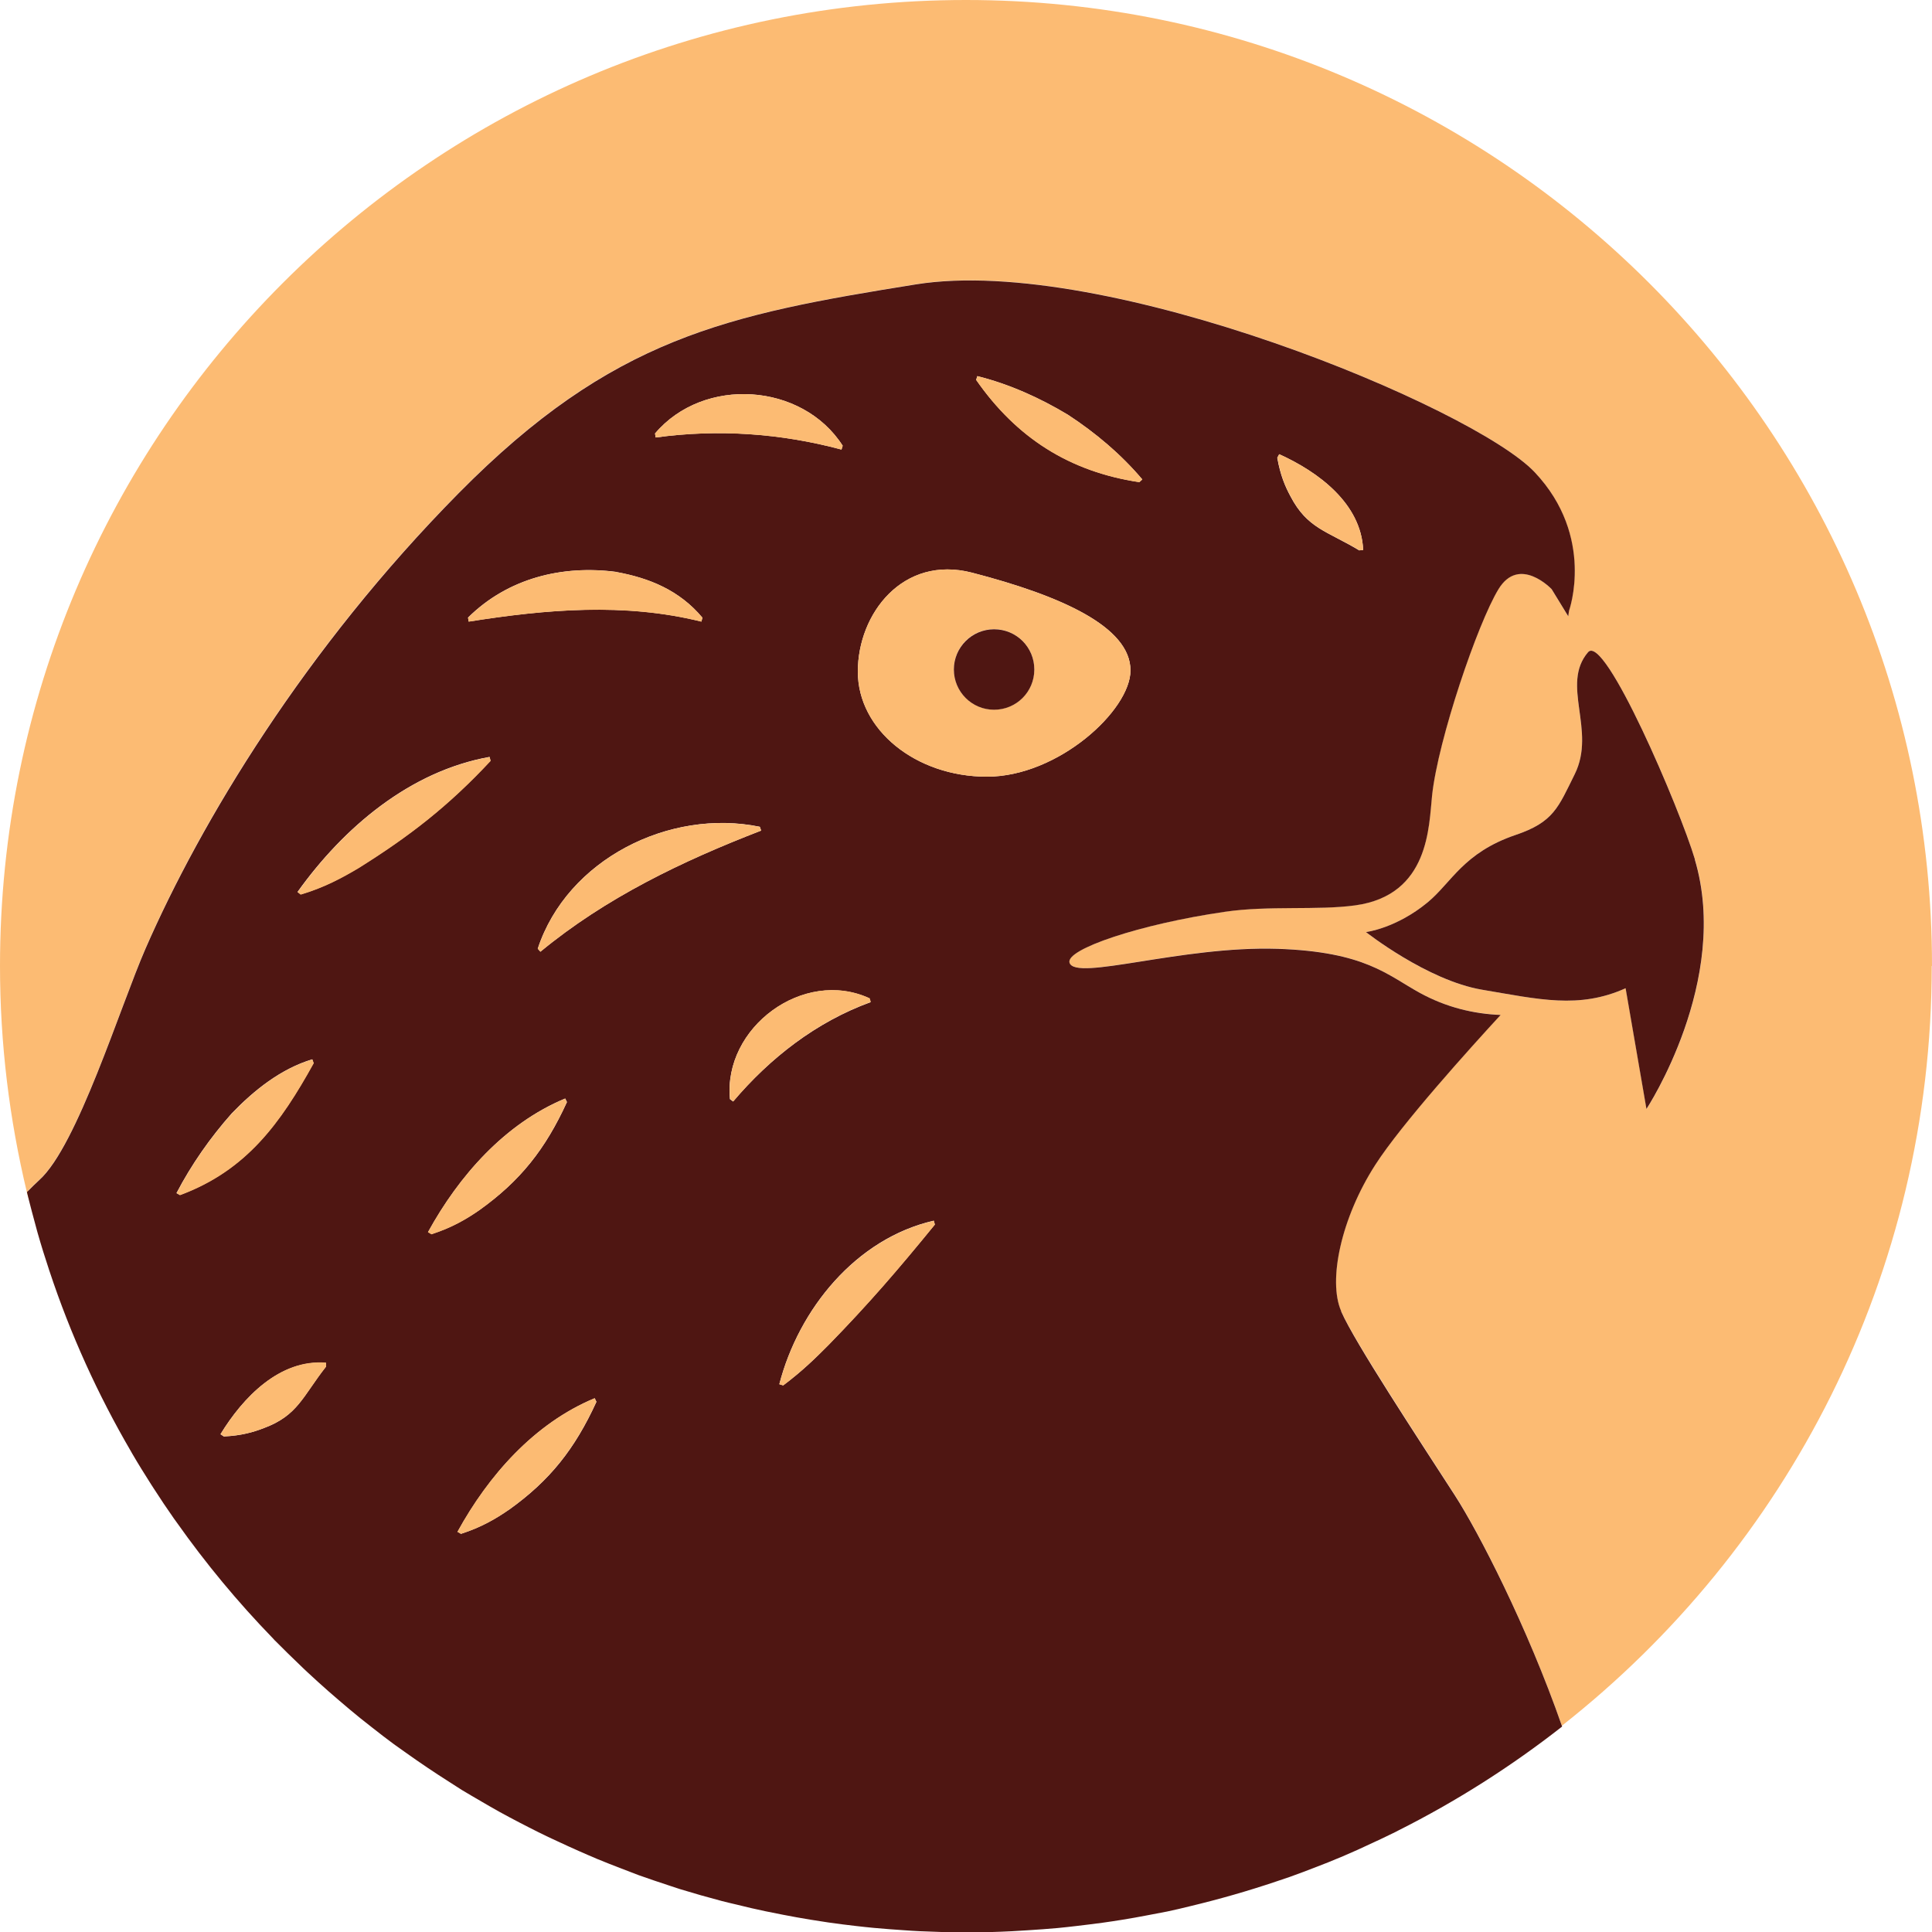
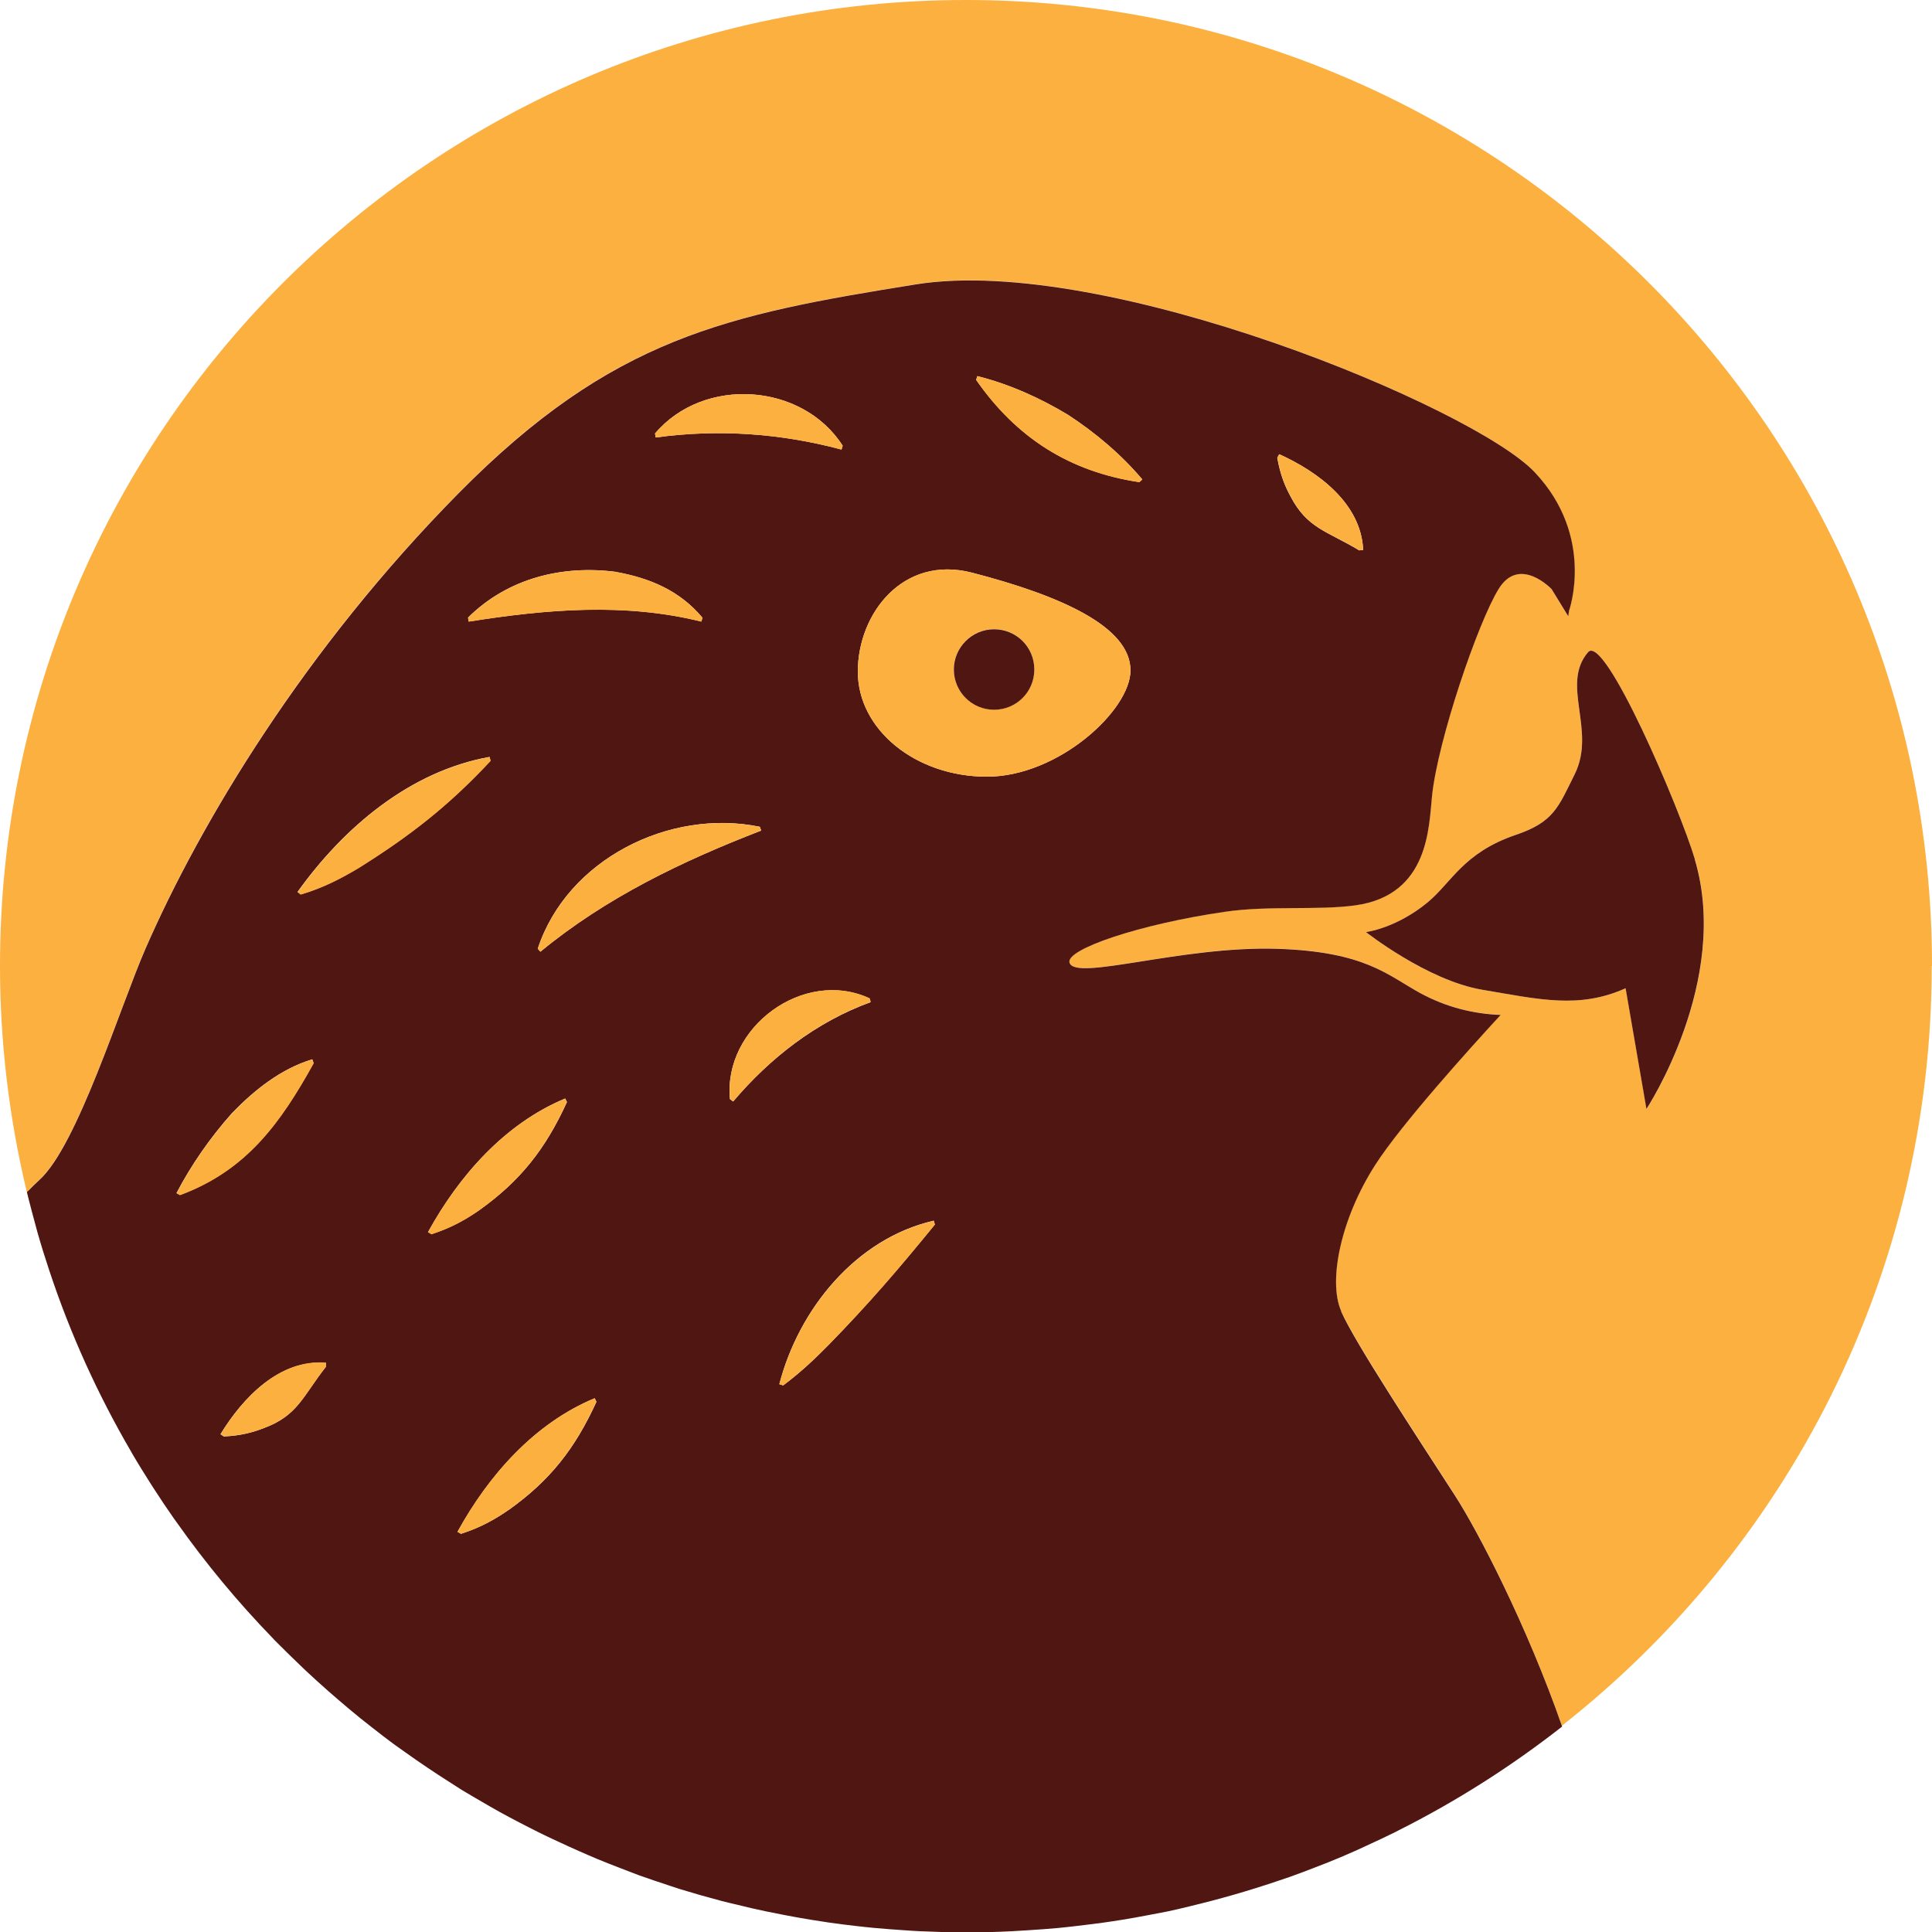
<svg xmlns="http://www.w3.org/2000/svg" id="Layer_1" data-name="Layer 1" viewBox="0 0 145.47 145.47">
  <defs>
    <style>
      .cls-1 {
-         fill: #fcbb73;
+         fill: #fbb040;
      }

      .cls-2 {
        fill: #4f1612;
      }
    </style>
  </defs>
  <path class="cls-1" d="M145.47,72.73C145.47,32.56,112.9,0,72.73,0S0,32.56,0,72.73c0,5.86.71,11.56,2.02,17.02.23.97.32.88.09-.09.36-.37.6-.6.84-.82,2.86-2.57,6.09-13.04,8-17.43,4.16-9.54,12-22.58,23.58-34.29,11.57-11.72,20.15-13.43,34.44-15.72,14.29-2.29,42.01,9.29,46.58,14.15,4.57,4.86,2.58,10.43,2.58,10.43l-.06.41c-.76-1.25-1.25-2.04-1.25-2.04,0,0-2.43-2.57-4,0-1.57,2.57-4.55,11.34-5,15.52-.25,2.34-.18,7.53-5.79,8.29-2.83.39-6.5,0-9.79.48-6.41.94-12.04,2.84-11.72,3.84.45,1.42,8.44-1.28,15.65-1.05,6.61.22,8.27,1.97,10.73,3.32,2,1.1,4.05,1.58,6.08,1.66-2.3,2.5-7.47,8.22-9.44,11.29-2.57,4-3.57,8.72-2.57,11s5.72,9.43,8.57,13.86c1.72,2.67,5.4,9.74,8.06,17.38,16.95-13.32,27.85-33.98,27.85-57.21ZM122.4,74.41c-3.51,1.58-6.53.83-10.81.11-4.14-.69-8.74-4.34-8.74-4.34,0,0,2.27-.27,4.66-2.25,1.79-1.49,2.69-3.74,6.6-5.06,2.86-.97,3.21-2.06,4.46-4.58,1.64-3.31-1.08-6.74,1-9.18,1.25-1.47,6.92,11.77,8.05,15.6,2.71,9.15-3.64,18.79-3.64,18.79l-1.57-9.09Z" />
  <polygon class="cls-2" points="117.62 129.94 117.62 129.94 117.61 129.95 117.62 129.94" />
  <path class="cls-2" d="M2.83,92.81c-.02-.06-.03-.12-.05-.18.02.06.03.12.05.18Z" />
  <path class="cls-2" d="M100.98,98.71c-1-2.29,0-7,2.57-11,1.97-3.07,7.14-8.79,9.44-11.29-2.03-.08-4.09-.57-6.08-1.66-2.46-1.35-4.12-3.1-10.73-3.32-7.21-.23-15.2,2.46-15.65,1.05-.32-1.01,5.3-2.91,11.72-3.84,3.29-.48,6.95-.09,9.79-.48,5.6-.77,5.54-5.96,5.79-8.29.45-4.18,3.43-12.95,5-15.52,1.57-2.57,4,0,4,0,0,0,.49.79,1.25,2.04l.06-.41s2-5.57-2.58-10.43c-4.57-4.86-32.29-16.43-46.58-14.15-14.29,2.29-22.86,4-34.44,15.72-11.58,11.72-19.42,24.76-23.58,34.29-1.92,4.4-5.14,14.86-8,17.43-.24.22-.57.54-.93.91.23.97.49,1.92.75,2.88.02.06.03.12.05.18.27.95.56,1.88.87,2.81,0,.02.01.04.02.06,1.58,4.77,3.65,9.32,6.14,13.59.03.05.06.1.09.16.46.79.94,1.56,1.43,2.33.07.11.15.23.22.34.48.75.98,1.49,1.49,2.22.07.1.14.2.21.29,2.19,3.1,4.61,6.02,7.25,8.74.09.1.18.2.28.29.54.55,1.1,1.09,1.66,1.63.22.21.43.42.65.62.52.49,1.06.97,1.6,1.45.27.24.54.47.81.7.52.45,1.05.89,1.59,1.33.3.24.6.47.9.71.54.42,1.07.84,1.62,1.24.3.22.6.43.9.64,1.08.77,2.18,1.51,3.3,2.22.31.19.61.4.92.59.49.3.99.58,1.48.87.45.26.9.53,1.36.78.48.27.97.52,1.46.78.49.25.98.51,1.47.75.48.24.96.47,1.45.69.52.25,1.05.48,1.58.72.47.21.94.41,1.41.61.58.24,1.17.47,1.77.7.43.17.87.34,1.3.5.79.28,1.58.55,2.38.81.25.08.5.17.76.25,1.04.32,2.1.62,3.16.9.37.1.75.18,1.12.27.72.18,1.44.35,2.17.5.43.09.87.17,1.3.26.68.13,1.37.26,2.06.37.45.07.9.14,1.35.21.7.1,1.4.19,2.11.27.44.05.88.1,1.32.14.77.07,1.55.13,2.32.18.38.02.75.06,1.14.07,1.16.05,2.32.09,3.49.09h0c1.17,0,2.32-.03,3.48-.09.39-.02.77-.05,1.16-.07.76-.05,1.52-.1,2.27-.17.46-.04.92-.1,1.38-.15.67-.08,1.34-.16,2-.25.49-.07.98-.14,1.46-.22.62-.1,1.24-.21,1.86-.33.51-.1,1.01-.19,1.52-.29.58-.12,1.16-.26,1.73-.4,2.21-.53,4.38-1.15,6.51-1.87.33-.11.66-.22.98-.33.7-.25,1.39-.51,2.08-.78.29-.11.58-.23.87-.34.72-.29,1.43-.59,2.14-.91.22-.1.44-.2.65-.3.77-.35,1.53-.71,2.28-1.08.06-.03.12-.06.17-.09,4.38-2.2,8.51-4.83,12.34-7.83,0,0,0,0,0,0-2.66-7.64-6.34-14.71-8.06-17.38-2.86-4.43-7.57-11.57-8.57-13.86ZM96.32,34.2c2.92,1.32,6.17,3.7,6.32,7.21l-.3.03c-2.42-1.46-3.91-1.64-5.18-4.08-.39-.72-.76-1.58-.99-2.89l.14-.26ZM73.59,28.32c2.4.6,4.69,1.63,6.82,2.91,2.08,1.36,4,2.98,5.6,4.87l-.22.2c-5.25-.79-9.24-3.33-12.29-7.7l.09-.29ZM63.45,33.56l-.09.29c-4.58-1.23-9.29-1.56-13.99-.91l-.05-.3c3.65-4.32,11.08-3.84,14.13.92ZM57.31,62.54c-5.93,2.29-11.69,5.05-16.62,9.12l-.2-.23c2.21-6.72,9.92-10.58,16.72-9.18l.1.28ZM46.41,43.07c2.47.45,4.75,1.37,6.48,3.44l-.08.29c-5.79-1.44-11.69-.92-17.52,0l-.05-.3c3.01-2.98,7.11-3.97,11.17-3.44ZM13.29,89.83c1.13-2.16,2.54-4.17,4.16-6,1.69-1.75,3.69-3.35,6.06-4.07l.1.28c-2.5,4.52-5.07,8.08-10.07,9.94l-.26-.15ZM24.54,102.91c-1.75,2.22-2.11,3.68-4.7,4.63-.76.29-1.66.56-2.99.62l-.25-.17c1.67-2.74,4.44-5.66,7.94-5.37v.3ZM22.64,67.35l-.24-.19c3.47-4.85,8.45-9.09,14.46-10.17l.07.29c-3.17,3.4-6.1,5.67-9.94,8.07-1.25.74-2.6,1.48-4.35,1.99ZM32.23,92.77c2.33-4.24,5.78-8.17,10.33-10.06l.13.27c-1.63,3.56-3.51,5.93-6.59,8.13-.98.68-2.08,1.32-3.6,1.81l-.26-.16ZM38.31,113.68c-.98.68-2.08,1.32-3.6,1.81l-.26-.15c2.33-4.24,5.78-8.17,10.33-10.06l.13.27c-1.63,3.56-3.51,5.93-6.59,8.13ZM55.2,82.94l-.24-.18c-.52-5.39,5.53-9.88,10.5-7.59l.09.29c-4.09,1.49-7.56,4.19-10.36,7.49ZM62.39,101.26c-.96.97-1.98,1.98-3.42,3.05l-.29-.09c1.46-5.65,5.77-10.97,11.63-12.31l.08.29c-2.82,3.45-4.99,5.97-8,9.06ZM64.59,50.57c0-4.37,3.4-8.79,8.6-7.45,6.71,1.74,11.93,4.07,11.93,7.36,0,3-5.44,8-10.81,8s-9.72-3.54-9.72-7.91Z" />
  <path class="cls-1" d="M85.12,50.48c0-3.29-5.23-5.62-11.93-7.36-5.2-1.35-8.6,3.08-8.6,7.45s4.35,7.91,9.72,7.91,10.81-5,10.81-8ZM74.85,53.43c-1.67,0-3.03-1.35-3.03-3.03s1.35-3.03,3.03-3.03,3.03,1.36,3.03,3.03-1.35,3.03-3.03,3.03Z" />
  <path class="cls-2" d="M74.85,47.38c-1.67,0-3.03,1.36-3.03,3.03s1.35,3.03,3.03,3.03,3.03-1.35,3.03-3.03-1.35-3.03-3.03-3.03Z" />
  <path class="cls-1" d="M63.36,33.85l.09-.29c-3.05-4.76-10.48-5.24-14.13-.92l.05.3c4.7-.64,9.42-.31,13.99.91Z" />
  <path class="cls-1" d="M85.79,36.3l.22-.2c-1.59-1.89-3.52-3.51-5.6-4.87-2.13-1.28-4.42-2.31-6.82-2.91l-.09.29c3.04,4.37,7.03,6.91,12.29,7.7Z" />
  <path class="cls-1" d="M52.81,46.8l.08-.29c-1.73-2.07-4.01-2.99-6.48-3.44-4.06-.54-8.15.45-11.17,3.44l.05.3c5.83-.93,11.73-1.44,17.52,0Z" />
  <path class="cls-1" d="M40.49,71.43l.2.23c4.93-4.07,10.69-6.83,16.62-9.12l-.1-.28c-6.8-1.41-14.51,2.46-16.72,9.18Z" />
  <path class="cls-1" d="M36.94,57.29l-.07-.29c-6.02,1.08-10.99,5.32-14.46,10.17l.24.19c1.75-.52,3.11-1.25,4.35-1.99,3.84-2.4,6.77-4.67,9.94-8.07Z" />
  <path class="cls-1" d="M65.47,75.16c-4.97-2.29-11.03,2.2-10.5,7.59l.24.18c2.8-3.31,6.26-6,10.36-7.49l-.09-.29Z" />
  <path class="cls-1" d="M58.68,104.23l.29.09c1.43-1.08,2.46-2.09,3.42-3.05,3.02-3.09,5.19-5.61,8-9.06l-.08-.29c-5.86,1.35-10.17,6.67-11.63,12.31Z" />
  <path class="cls-1" d="M102.34,41.44l.3-.03c-.15-3.51-3.4-5.89-6.32-7.21l-.14.26c.23,1.32.6,2.18.99,2.89,1.26,2.44,2.75,2.63,5.18,4.08Z" />
  <path class="cls-1" d="M16.61,107.98l.25.17c1.33-.06,2.23-.32,2.99-.62,2.58-.95,2.95-2.4,4.7-4.63v-.3c-3.5-.29-6.26,2.64-7.93,5.37Z" />
  <path class="cls-1" d="M42.68,82.99l-.13-.27c-4.55,1.89-8,5.82-10.33,10.06l.26.16c1.53-.49,2.62-1.13,3.6-1.81,3.08-2.2,4.96-4.58,6.59-8.13Z" />
  <path class="cls-1" d="M34.45,115.34l.26.15c1.53-.49,2.62-1.13,3.6-1.81,3.08-2.2,4.96-4.58,6.59-8.13l-.13-.27c-4.55,1.89-8,5.82-10.33,10.06Z" />
  <path class="cls-1" d="M23.62,80.05l-.1-.28c-2.38.71-4.37,2.32-6.06,4.07-1.63,1.83-3.04,3.85-4.16,6l.26.15c5-1.85,7.57-5.42,10.07-9.94Z" />
  <path class="cls-2" d="M127.62,64.71c-1.14-3.83-6.8-17.07-8.05-15.6-2.08,2.44.64,5.87-1,9.18-1.25,2.52-1.59,3.61-4.46,4.58-3.91,1.33-4.81,3.57-6.6,5.06-2.39,1.98-4.66,2.25-4.66,2.25,0,0,4.61,3.64,8.74,4.34,4.28.72,7.3,1.47,10.81-.11l1.57,9.09s6.36-9.65,3.64-18.79Z" />
</svg>
